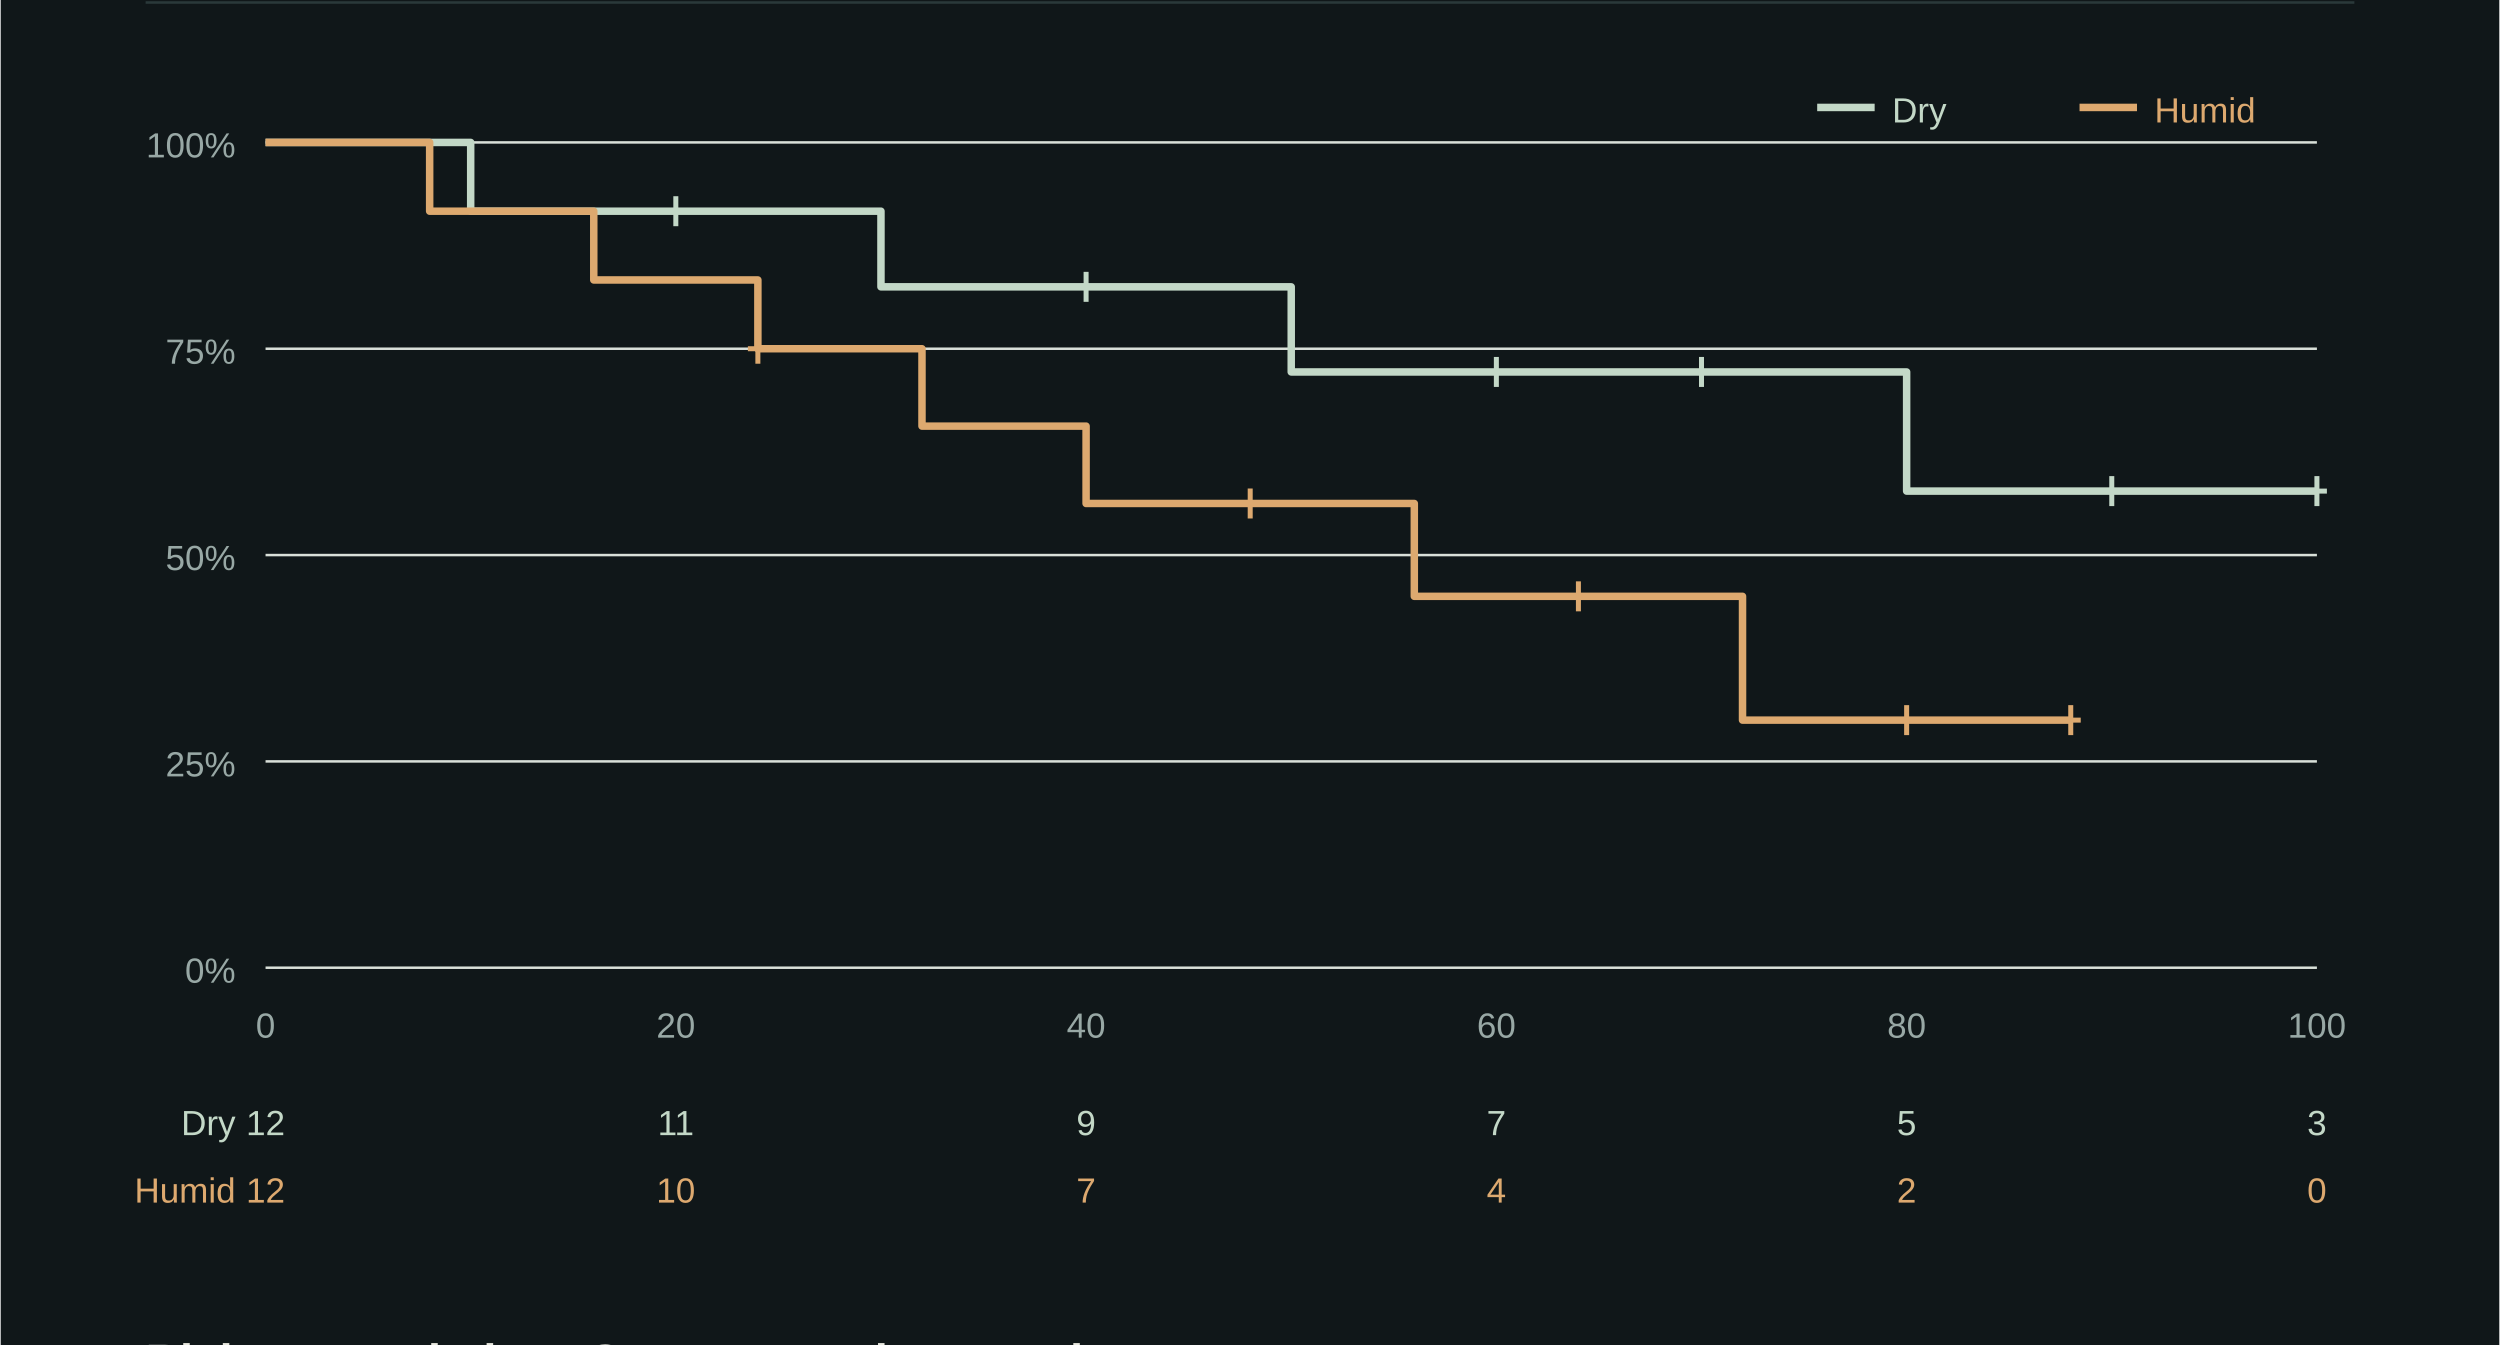
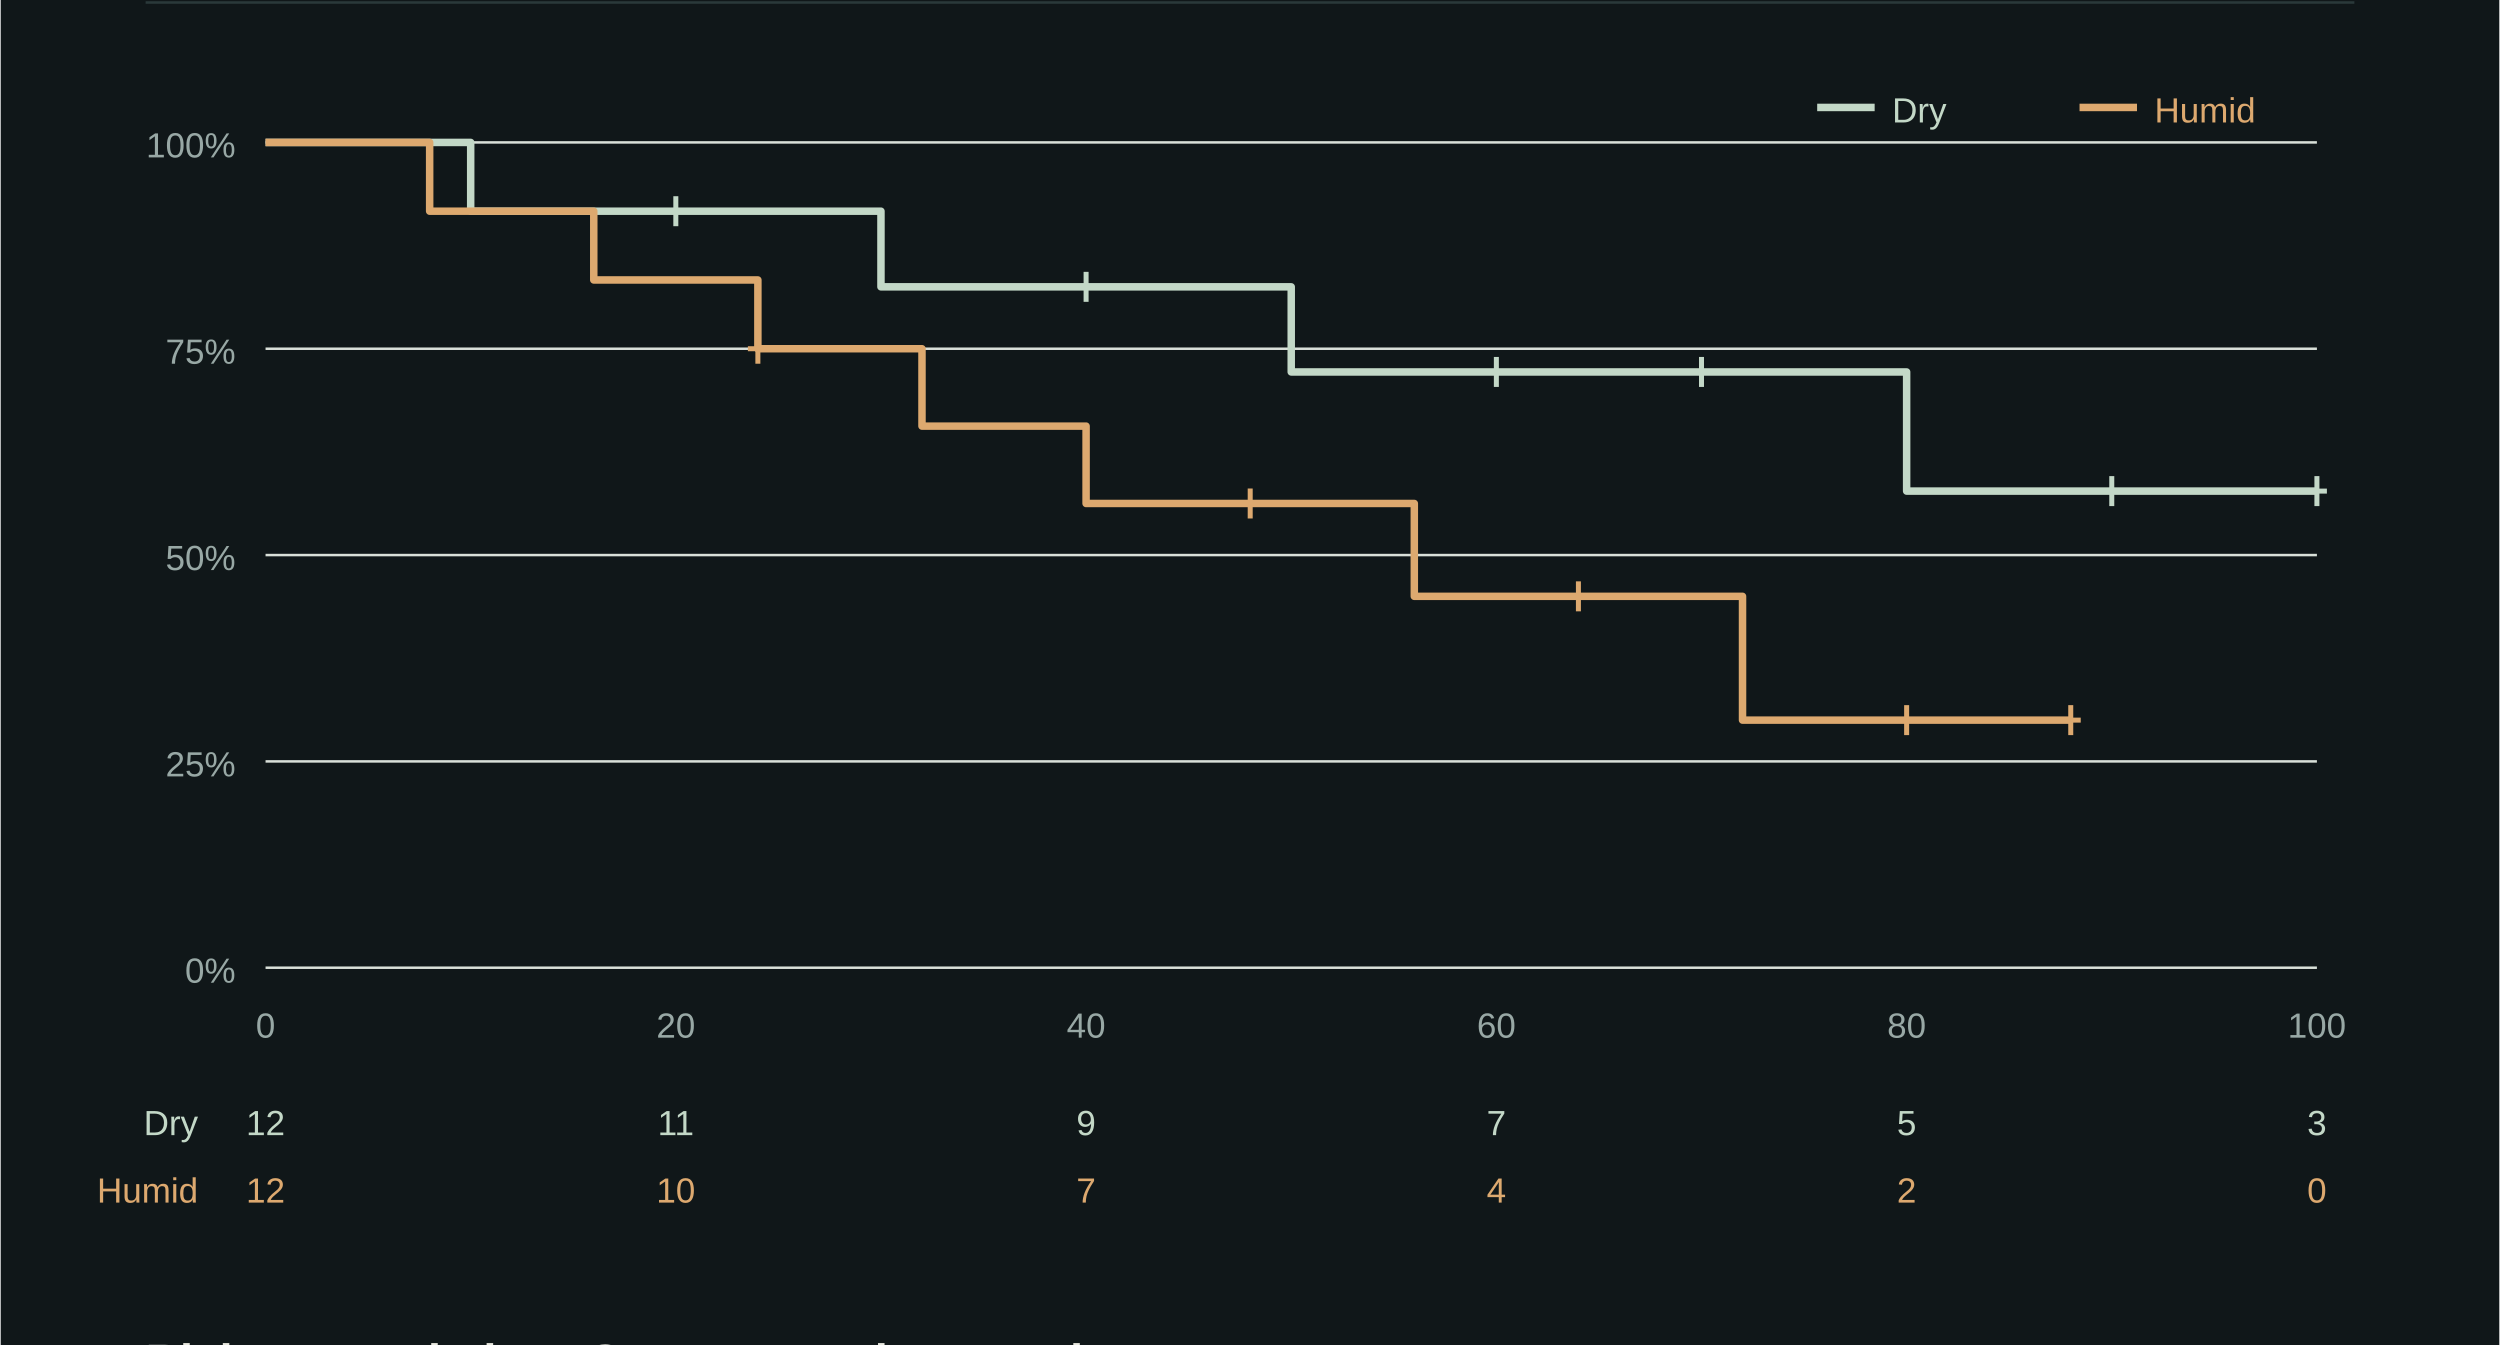
<svg xmlns="http://www.w3.org/2000/svg" width="1000" height="538" viewBox="0 132.70 1000 538.30" role="img" aria-labelledby="title desc" font-family="Segoe UI, Arial, sans-serif">
  <rect width="1000" height="790" fill="#101719" />
  <text x="58.00" y="46.00" font-size="33" fill="#e9e9df" text-anchor="start" font-weight="650">Still readable. Not observed forever.</text>
-   <text x="58.00" y="100.90" font-size="16" fill="#98a8a5" text-anchor="start" font-weight="400">Kaplan–Meier / readability after accelerated aging</text>
+   <text x="58.00" y="100.90" font-size="16" fill="#98a8a5" text-anchor="start" font-weight="400">Readability / accelerated aging cycles</text>
  <line x1="58.00" y1="133.70" x2="942.00" y2="133.70" stroke="#2a393a" stroke-width="1" />
  <line x1="106.00" y1="520.00" x2="927.00" y2="520.00" stroke="#d9e0d9" stroke-width="1" />
  <text x="94.00" y="526.00" font-size="14" fill="#98a8a5" text-anchor="end" font-weight="400">0%</text>
  <line x1="106.00" y1="437.43" x2="927.00" y2="437.43" stroke="#d9e0d9" stroke-width="1" />
  <text x="94.00" y="443.43" font-size="14" fill="#98a8a5" text-anchor="end" font-weight="400">25%</text>
  <line x1="106.00" y1="354.85" x2="927.00" y2="354.85" stroke="#d9e0d9" stroke-width="1" />
  <text x="94.00" y="360.85" font-size="14" fill="#98a8a5" text-anchor="end" font-weight="400">50%</text>
  <line x1="106.00" y1="272.27" x2="927.00" y2="272.27" stroke="#d9e0d9" stroke-width="1" />
  <text x="94.00" y="278.27" font-size="14" fill="#98a8a5" text-anchor="end" font-weight="400">75%</text>
  <line x1="106.00" y1="189.70" x2="927.00" y2="189.70" stroke="#d9e0d9" stroke-width="1" />
  <text x="94.00" y="195.70" font-size="14" fill="#98a8a5" text-anchor="end" font-weight="400">100%</text>
  <text x="106.00" y="548.00" font-size="14" fill="#98a8a5" text-anchor="middle" font-weight="400">0</text>
  <text x="270.20" y="548.00" font-size="14" fill="#98a8a5" text-anchor="middle" font-weight="400">20</text>
  <text x="434.40" y="548.00" font-size="14" fill="#98a8a5" text-anchor="middle" font-weight="400">40</text>
  <text x="598.60" y="548.00" font-size="14" fill="#98a8a5" text-anchor="middle" font-weight="400">60</text>
  <text x="762.80" y="548.00" font-size="14" fill="#98a8a5" text-anchor="middle" font-weight="400">80</text>
  <text x="927.00" y="548.00" font-size="14" fill="#98a8a5" text-anchor="middle" font-weight="400">100</text>
  <line x1="266.20" y1="217.23" x2="274.20" y2="217.23" stroke="#c3d8c7" stroke-width="2" />
  <line x1="270.20" y1="211.23" x2="270.20" y2="223.23" stroke="#c3d8c7" stroke-width="2" data-mark="censor" data-group="Dry" data-time="20" data-n="1" />
  <line x1="430.40" y1="247.50" x2="438.40" y2="247.50" stroke="#c3d8c7" stroke-width="2" />
  <line x1="434.40" y1="241.50" x2="434.40" y2="253.50" stroke="#c3d8c7" stroke-width="2" data-mark="censor" data-group="Dry" data-time="40" data-n="1" />
  <line x1="594.60" y1="281.56" x2="602.60" y2="281.56" stroke="#c3d8c7" stroke-width="2" />
  <line x1="598.60" y1="275.56" x2="598.60" y2="287.56" stroke="#c3d8c7" stroke-width="2" data-mark="censor" data-group="Dry" data-time="60" data-n="1" />
  <line x1="676.70" y1="281.56" x2="684.70" y2="281.56" stroke="#c3d8c7" stroke-width="2" />
  <line x1="680.70" y1="275.56" x2="680.70" y2="287.56" stroke="#c3d8c7" stroke-width="2" data-mark="censor" data-group="Dry" data-time="70" data-n="1" />
  <line x1="840.90" y1="329.25" x2="848.90" y2="329.25" stroke="#c3d8c7" stroke-width="2" />
  <line x1="844.90" y1="323.25" x2="844.90" y2="335.25" stroke="#c3d8c7" stroke-width="2" data-mark="censor" data-group="Dry" data-time="90" data-n="1" />
  <line x1="923.00" y1="329.25" x2="931.00" y2="329.25" stroke="#c3d8c7" stroke-width="2" />
  <line x1="927.00" y1="323.25" x2="927.00" y2="335.25" stroke="#c3d8c7" stroke-width="2" data-mark="censor" data-group="Dry" data-time="100" data-n="3" />
  <path d="M 106.000 189.700 H 188.100 V 217.225 H 270.200 H 352.300 V 247.502 H 434.400 H 516.500 V 281.565 H 598.600 H 680.700 H 762.800 V 329.252 H 844.900 H 927.000" fill="none" stroke="#c3d8c7" stroke-width="3" stroke-linejoin="round" data-mark="km" data-group="Dry" />
-   <text x="94.00" y="587.00" font-size="14" fill="#c3d8c7" text-anchor="end" font-weight="400">Dry</text>
+   <text x="79.00" y="587.00" font-size="14" fill="#c3d8c7" text-anchor="end" font-weight="400">Dry</text>
  <text x="106.00" y="587.00" font-size="14" fill="#c3d8c7" text-anchor="middle" font-weight="400" data-mark="risk" data-group="Dry" data-time="0" data-n="12">12</text>
  <text x="270.20" y="587.00" font-size="14" fill="#c3d8c7" text-anchor="middle" font-weight="400" data-mark="risk" data-group="Dry" data-time="20" data-n="11">11</text>
  <text x="434.40" y="587.00" font-size="14" fill="#c3d8c7" text-anchor="middle" font-weight="400" data-mark="risk" data-group="Dry" data-time="40" data-n="9">9</text>
  <text x="598.60" y="587.00" font-size="14" fill="#c3d8c7" text-anchor="middle" font-weight="400" data-mark="risk" data-group="Dry" data-time="60" data-n="7">7</text>
  <text x="762.80" y="587.00" font-size="14" fill="#c3d8c7" text-anchor="middle" font-weight="400" data-mark="risk" data-group="Dry" data-time="80" data-n="5">5</text>
  <text x="927.00" y="587.00" font-size="14" fill="#c3d8c7" text-anchor="middle" font-weight="400" data-mark="risk" data-group="Dry" data-time="100" data-n="3">3</text>
  <line x1="727.00" y1="175.70" x2="750.00" y2="175.70" stroke="#c3d8c7" stroke-width="3" />
  <text x="757.00" y="181.70" font-size="14" fill="#c3d8c7" text-anchor="start" font-weight="400">Dry</text>
  <line x1="299.04" y1="272.27" x2="307.04" y2="272.27" stroke="#dda96f" stroke-width="2" />
  <line x1="303.04" y1="266.27" x2="303.04" y2="278.27" stroke="#dda96f" stroke-width="2" data-mark="censor" data-group="Humid" data-time="24" data-n="1" />
  <line x1="496.08" y1="334.21" x2="504.08" y2="334.21" stroke="#dda96f" stroke-width="2" />
  <line x1="500.08" y1="328.21" x2="500.08" y2="340.21" stroke="#dda96f" stroke-width="2" data-mark="censor" data-group="Humid" data-time="48" data-n="1" />
  <line x1="627.44" y1="371.37" x2="635.44" y2="371.37" stroke="#dda96f" stroke-width="2" />
  <line x1="631.44" y1="365.37" x2="631.44" y2="377.37" stroke="#dda96f" stroke-width="2" data-mark="censor" data-group="Humid" data-time="64" data-n="1" />
  <line x1="758.80" y1="420.91" x2="766.80" y2="420.91" stroke="#dda96f" stroke-width="2" />
  <line x1="762.80" y1="414.91" x2="762.80" y2="426.91" stroke="#dda96f" stroke-width="2" data-mark="censor" data-group="Humid" data-time="80" data-n="1" />
  <line x1="824.48" y1="420.91" x2="832.48" y2="420.91" stroke="#dda96f" stroke-width="2" />
  <line x1="828.48" y1="414.91" x2="828.48" y2="426.91" stroke="#dda96f" stroke-width="2" data-mark="censor" data-group="Humid" data-time="88" data-n="1" />
  <path d="M 106.000 189.700 H 171.680 V 217.225 H 237.360 V 244.750 H 303.040 V 272.275 H 368.720 V 303.241 H 434.400 V 334.206 H 500.080 H 565.760 V 371.365 H 631.440 H 697.120 V 420.910 H 762.800 H 828.480" fill="none" stroke="#dda96f" stroke-width="3" stroke-linejoin="round" data-mark="km" data-group="Humid" />
-   <text x="94.00" y="614.00" font-size="14" fill="#dda96f" text-anchor="end" font-weight="400">Humid</text>
+   <text x="79.00" y="614.00" font-size="14" fill="#dda96f" text-anchor="end" font-weight="400">Humid</text>
  <text x="106.00" y="614.00" font-size="14" fill="#dda96f" text-anchor="middle" font-weight="400" data-mark="risk" data-group="Humid" data-time="0" data-n="12">12</text>
  <text x="270.20" y="614.00" font-size="14" fill="#dda96f" text-anchor="middle" font-weight="400" data-mark="risk" data-group="Humid" data-time="20" data-n="10">10</text>
  <text x="434.40" y="614.00" font-size="14" fill="#dda96f" text-anchor="middle" font-weight="400" data-mark="risk" data-group="Humid" data-time="40" data-n="7">7</text>
  <text x="598.60" y="614.00" font-size="14" fill="#dda96f" text-anchor="middle" font-weight="400" data-mark="risk" data-group="Humid" data-time="60" data-n="4">4</text>
  <text x="762.80" y="614.00" font-size="14" fill="#dda96f" text-anchor="middle" font-weight="400" data-mark="risk" data-group="Humid" data-time="80" data-n="2">2</text>
  <text x="927.00" y="614.00" font-size="14" fill="#dda96f" text-anchor="middle" font-weight="400" data-mark="risk" data-group="Humid" data-time="100" data-n="0">0</text>
  <line x1="832.00" y1="175.70" x2="855.00" y2="175.70" stroke="#dda96f" stroke-width="3" />
  <text x="862.00" y="181.70" font-size="14" fill="#dda96f" text-anchor="start" font-weight="400">Humid</text>
  <text x="58.00" y="684.00" font-size="19" fill="#e9e9df" text-anchor="start" font-weight="600">Risk counts below. Crosses mark censoring.</text>
  <text x="58.00" y="717.70" font-size="14" fill="#98a8a5" text-anchor="start" font-weight="400">Synthetic, n=12/group. Curves stop at last observation. Non-informative censoring assumed; no confidence bands.</text>
</svg>
